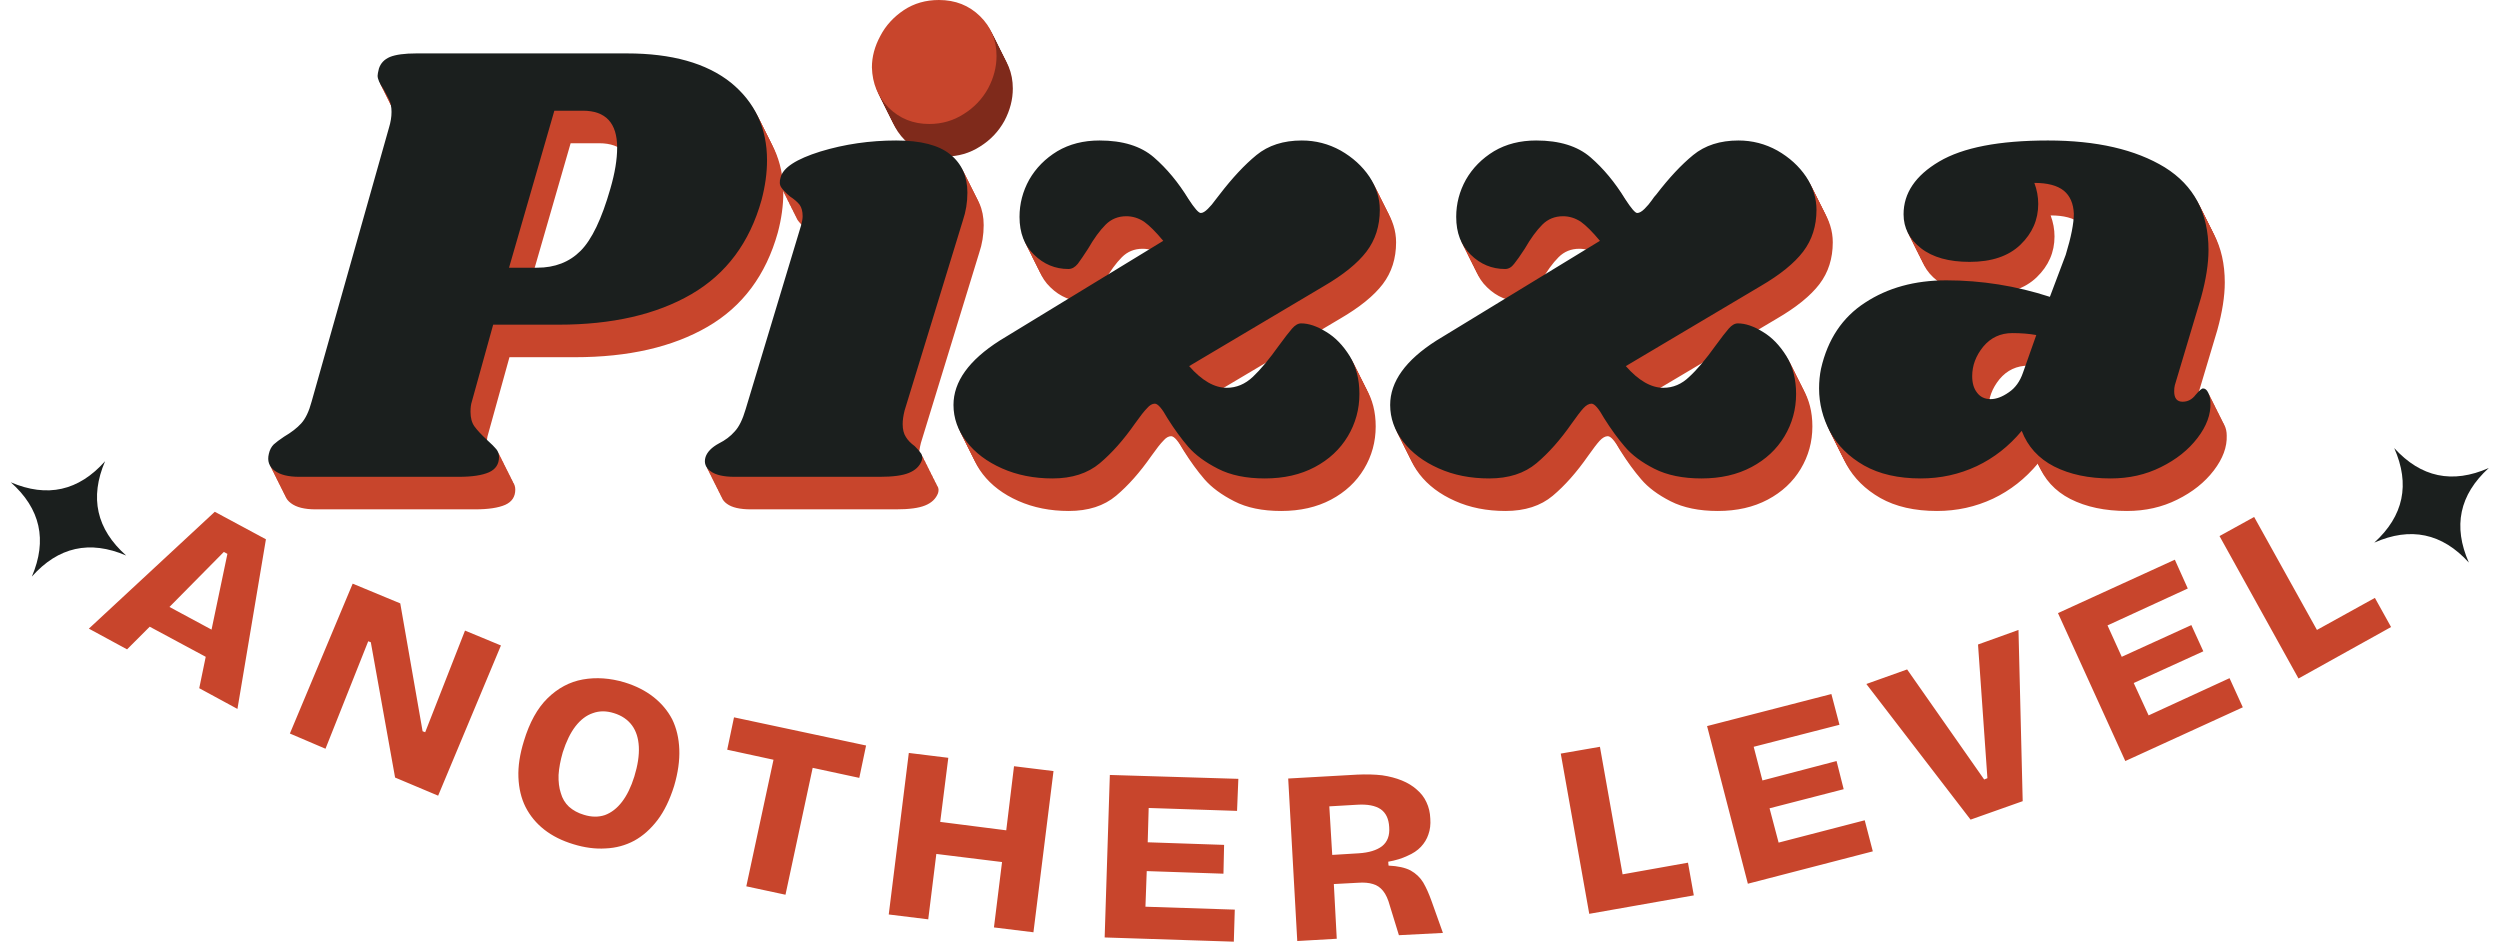
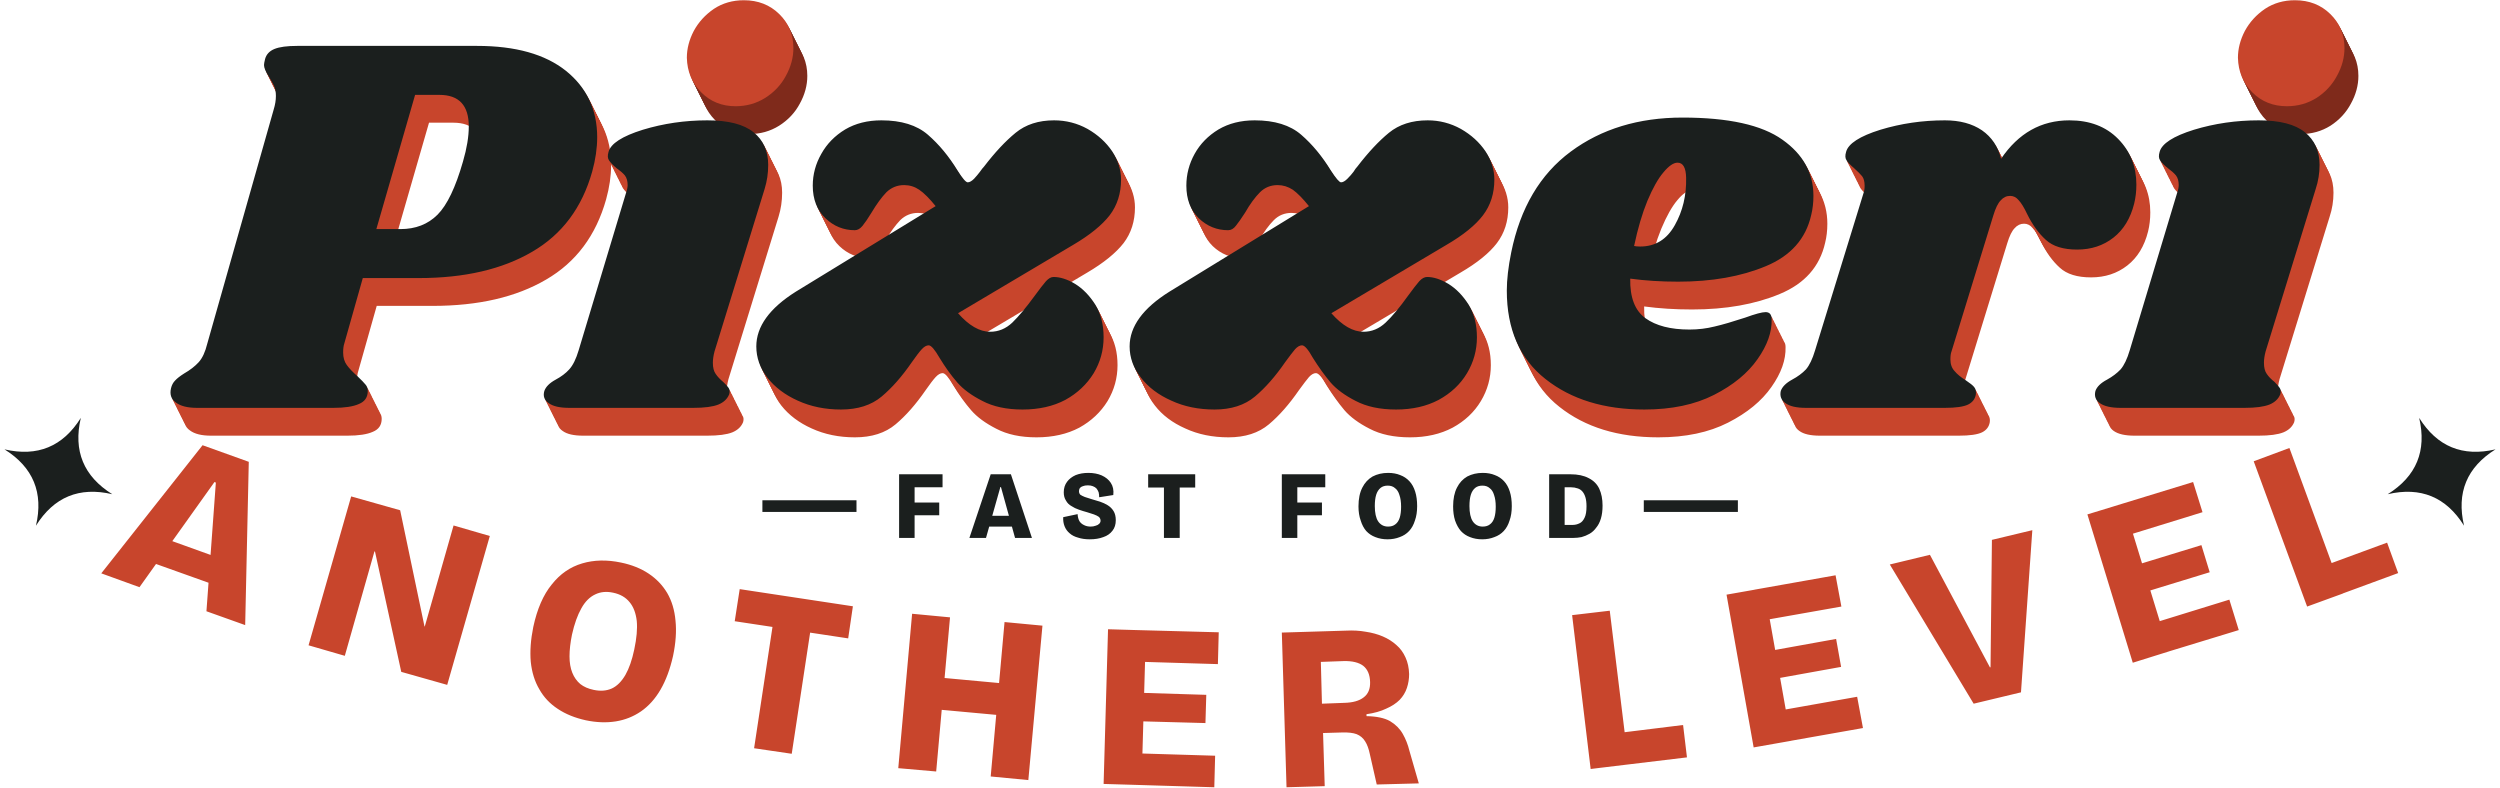
- <svg xmlns="http://www.w3.org/2000/svg" width="1200" height="452" viewBox="0 0 772.2 290.9">
+ <svg xmlns="http://www.w3.org/2000/svg" width="1200" height="378" viewBox="0 0 903.4 284.4">
  <defs>
-     <path id="al-w" d="M193.6 16.5Q214.4 16.5 225.7 25.5Q236.9 34.6 236.9 49.5Q236.9 55.4 235.2 61.8Q229.7 81.5 213.5 90.9Q197.3 100.3 172.5 100.3L152.3 100.3L145.7 124.1Q145.3 125.3 145.3 127.2Q145.3 130 146.5 131.7Q147.8 133.5 150.4 135.9Q152.5 137.8 153.3 138.8Q154.1 139.8 154.1 141.2Q154.1 144.5 151 145.9Q147.8 147.3 141.7 147.3L92.4 147.3Q87.3 147.3 84.8 145.4Q82.2 143.5 83 140.2Q83.4 138.4 84.5 137.3Q85.6 136.3 87.7 134.9Q91.1 132.9 93 130.8Q95 128.6 96.2 124.1L120.1 39.5Q120.9 36.9 120.9 34.6Q120.9 32.4 120.2 30.9Q119.5 29.5 118.4 27.5Q116.6 24.9 116.6 23.4Q116.6 22.8 117 21.2Q117.8 18.7 120.4 17.6Q123.1 16.5 128.6 16.5L193.6 16.5ZM188.5 58.3Q190.6 51.1 190.6 45.6Q190.6 34.2 180 34.2L171.2 34.2L157.2 82.7L165.9 82.7Q174.1 82.7 179.3 77.5Q184.5 72.3 188.5 58.3ZM276.8 43.4Q288.2 43.4 293.5 47.7Q298.8 52 298.8 59.5Q298.8 64 297.4 68.1L279.4 126.8Q278.8 129.2 278.8 131Q278.8 133.5 279.8 135Q280.7 136.5 282.5 137.8Q283.9 139.2 284.5 140.1Q285.1 141 284.7 142.3Q283.7 144.9 280.7 146.1Q277.8 147.3 271.7 147.3L226.9 147.3Q221.8 147.3 219.5 145.6Q217.1 143.9 217.9 141.2Q218.7 138.8 222 137Q225 135.5 226.9 133.3Q228.9 131.2 230.3 126.4L247.4 69.7Q247.9 67.9 247.9 66.8Q247.9 64.6 247 63.3Q246 62 244 60.7Q242.1 59.1 241.3 57.9Q240.5 56.7 241.1 54.8Q242.2 50.3 253.4 46.8Q264.6 43.4 276.8 43.4ZM402.1 43.4Q408.5 43.4 414.1 46.5Q419.7 49.7 423 54.6Q426.2 59.5 426.2 64.8Q426.2 72.3 422.1 77.7Q418 83.1 408.9 88.4L367.3 113.1Q373.2 119.8 378.9 119.8Q383.4 119.8 387 116.4Q390.5 113.1 395 106.8Q397.7 103.1 399.1 101.5Q400.5 99.9 401.9 99.9Q405.4 99.9 409.6 102.5Q413.8 105 416.9 110Q419.9 114.9 419.9 121.7Q419.9 128.8 416.3 134.8Q412.7 140.8 406.1 144.3Q399.5 147.8 390.7 147.8Q382 147.8 376.2 144.8Q370.3 141.8 367 138Q363.8 134.3 360.6 129.2Q358.1 124.7 356.7 124.7Q355.5 124.7 354.3 126.1Q353 127.4 350.6 130.8Q345.3 138.4 339.7 143.1Q334.1 147.8 325.1 147.8Q316.5 147.8 309.5 144.7Q302.5 141.6 298.5 136.4Q294.5 131.2 294.5 125.1Q294.5 114.3 308.8 105.2L359.3 74.4Q355.9 70.3 353.4 68.5Q350.8 66.8 347.9 66.8Q344.1 66.8 341.5 69.4Q338.8 72.1 336.1 76.8Q334.1 79.9 332.9 81.5Q331.6 83.1 330 83.1Q323.9 83.1 319.4 78.7Q314.9 74.4 314.9 67Q314.9 60.9 317.9 55.5Q321 50.1 326.6 46.7Q332.2 43.4 339.6 43.4Q350.4 43.4 356.4 48.6Q362.4 53.8 367.1 61.5Q369.9 65.8 370.9 65.8Q371.8 65.8 373.1 64.5Q374.4 63.2 375.3 61.9Q376.2 60.7 376.7 60.1Q382.6 52.4 388.1 47.9Q393.6 43.4 402.1 43.4ZM537 43.4Q543.4 43.4 549 46.5Q554.6 49.7 557.9 54.6Q561.1 59.5 561.1 64.8Q561.1 72.3 557 77.7Q552.9 83.1 543.8 88.4L502.2 113.1Q508.1 119.8 513.8 119.8Q518.3 119.8 521.8 116.4Q525.4 113.1 529.9 106.8Q532.6 103.1 534 101.5Q535.4 99.9 536.8 99.9Q540.3 99.9 544.5 102.5Q548.7 105 551.8 110Q554.8 114.9 554.8 121.7Q554.8 128.8 551.2 134.8Q547.6 140.8 541 144.3Q534.4 147.8 525.6 147.8Q516.9 147.8 511 144.8Q505.1 141.8 501.9 138Q498.7 134.3 495.5 129.2Q493 124.7 491.6 124.7Q490.4 124.7 489.1 126.1Q487.9 127.4 485.5 130.8Q480.2 138.4 474.6 143.1Q469 147.8 460 147.8Q451.3 147.8 444.4 144.7Q437.4 141.6 433.4 136.4Q429.4 131.2 429.4 125.1Q429.4 114.3 443.7 105.2L494.2 74.4Q490.8 70.3 488.3 68.5Q485.7 66.8 482.8 66.8Q479 66.8 476.4 69.4Q473.7 72.1 471 76.8Q469 79.9 467.7 81.5Q466.5 83.1 464.9 83.1Q458.8 83.1 454.3 78.7Q449.8 74.4 449.8 67Q449.8 60.9 452.8 55.5Q455.9 50.1 461.5 46.7Q467.1 43.4 474.5 43.4Q485.3 43.4 491.3 48.6Q497.3 53.8 502 61.5Q504.8 65.8 505.7 65.8Q506.7 65.8 508 64.5Q509.3 63.2 510.2 61.9Q511 60.7 511.6 60.1Q517.5 52.4 523 47.9Q528.5 43.4 537 43.4ZM632.6 43.4Q655.1 43.4 668.7 51.7Q682.2 60.1 682.2 77.2Q682.2 83.6 679.9 91.9L671.8 119Q671.6 119.8 671.6 120.9Q671.6 124.1 674.2 124.1Q676.6 124.1 678.2 122Q679.9 120 680.5 120Q681.5 120 682.1 121.3Q682.8 122.7 682.8 124.5Q683 129.8 678.8 135.3Q674.6 140.8 667.5 144.3Q660.5 147.8 652 147.8Q641.8 147.8 634.5 144.1Q627.3 140.4 624.5 133.1Q618.6 140.2 610.6 144Q602.5 147.8 593.3 147.8Q582.9 147.8 575.8 143.8Q568.8 139.8 565.3 133.4Q561.9 127 561.9 120Q561.9 116.8 562.5 113.9Q565.6 100.3 576.1 93.5Q586.6 86.6 601.2 86.6Q617.5 86.6 633.2 91.7L638.1 78.7Q640.6 70.5 640.6 66Q640.4 61.3 637.5 58.9Q634.5 56.5 628.4 56.5Q629.6 59.7 629.6 63Q629.6 70.3 624.1 75.6Q618.6 80.9 608.4 80.9Q598.8 80.9 593.4 76.7Q588 72.5 588 66.2Q588 56.4 599 49.9Q610 43.4 632.6 43.4ZM621.6 102.9Q616.1 102.9 612.6 107.1Q609.2 111.3 609.2 116.2Q609.2 119.4 610.7 121.3Q612.2 123.3 614.9 123.3Q617.5 123.3 620.5 121.2Q623.5 119.2 624.9 115.1L629 103.5Q625.7 102.9 621.6 102.9Z" />
-     <path id="al-d" d="M290 0Q297.6 0 302.7 5Q307.8 10 307.8 17.3Q307.8 22.4 305.2 27.3Q302.5 32.2 297.7 35.2Q292.9 38.3 287 38.3Q279.6 38.3 274.5 33.3Q269.5 28.3 269.3 20.8Q269.3 15.9 271.9 11.1Q274.4 6.3 279.2 3.1Q283.9 0 290 0Z" />
+     <path id="al-w" d="M172.4 16.5Q193.2 16.5 204.5 25.5Q215.8 34.6 215.8 49.5Q215.8 55.4 214 61.9Q208.5 81.5 192.3 90.9Q176.1 100.4 151.3 100.4L131.1 100.4L124.4 124.1Q124 125.3 124 127.3Q124 130 125.3 131.8Q126.6 133.6 129.2 135.9Q131.3 137.9 132.1 138.9Q132.9 139.8 132.9 141.2Q132.9 144.6 129.7 145.9Q126.6 147.3 120.5 147.3L71.2 147.3Q66.1 147.3 63.6 145.4Q61 143.6 61.8 140.2Q62.2 138.5 63.3 137.4Q64.3 136.3 66.5 134.9Q69.8 133 71.8 130.8Q73.8 128.6 74.9 124.1L98.9 39.5Q99.7 36.9 99.7 34.6Q99.7 32.4 99 30.9Q98.3 29.5 97.1 27.5Q95.4 24.9 95.4 23.4Q95.4 22.8 95.8 21.2Q96.5 18.7 99.2 17.6Q101.9 16.5 107.4 16.5L172.4 16.5ZM167.3 58.3Q169.4 51.1 169.4 45.6Q169.4 34.2 158.8 34.2L150 34.2L136 82.7L144.7 82.7Q152.9 82.7 158.1 77.5Q163.3 72.3 167.3 58.3ZM255.6 43.4Q267 43.4 272.3 47.7Q277.6 52 277.6 59.5Q277.6 64 276.3 68.2L258.2 126.9Q257.6 129.2 257.6 131Q257.6 133.6 258.6 135Q259.6 136.5 261.3 137.9Q262.7 139.2 263.3 140.1Q263.9 141 263.5 142.4Q262.5 144.9 259.6 146.1Q256.6 147.3 250.5 147.3L205.7 147.3Q200.6 147.3 198.3 145.6Q195.9 144 196.7 141.2Q197.5 138.9 200.8 137.1Q203.8 135.5 205.7 133.4Q207.7 131.2 209.1 126.5L226.2 69.7Q226.8 68 226.8 66.8Q226.8 64.6 225.8 63.3Q224.8 62.1 222.8 60.7Q220.9 59.1 220.1 57.9Q219.3 56.8 219.9 54.8Q221.1 50.3 232.3 46.8Q243.5 43.4 255.6 43.4ZM380.9 43.4Q387.4 43.4 393 46.5Q398.6 49.7 401.9 54.6Q405.1 59.5 405.1 64.8Q405.1 72.3 401 77.7Q396.8 83.1 387.8 88.4L346.2 113.1Q352.1 119.8 357.8 119.8Q362.3 119.8 365.8 116.5Q369.3 113.1 373.9 106.8Q376.6 103.1 378 101.5Q379.4 100 380.7 100Q384.3 100 388.5 102.5Q392.7 105.1 395.8 110Q398.8 114.9 398.8 121.8Q398.8 128.8 395.2 134.8Q391.5 140.8 385 144.4Q378.4 147.9 369.5 147.9Q360.9 147.9 355 144.8Q349.1 141.8 345.9 138.1Q342.6 134.3 339.5 129.2Q336.9 124.7 335.6 124.7Q334.4 124.7 333.1 126.1Q331.8 127.5 329.5 130.8Q324.2 138.5 318.6 143.2Q313 147.9 303.9 147.9Q295.3 147.9 288.3 144.7Q281.4 141.6 277.3 136.4Q273.3 131.2 273.3 125.1Q273.3 114.3 287.6 105.3L338.1 74.4Q334.8 70.3 332.2 68.5Q329.7 66.8 326.7 66.8Q323 66.8 320.3 69.4Q317.7 72.1 314.9 76.8Q313 79.9 311.7 81.5Q310.4 83.1 308.9 83.1Q302.8 83.1 298.3 78.8Q293.7 74.4 293.7 67Q293.7 60.9 296.8 55.5Q299.8 50.1 305.4 46.7Q311 43.4 318.5 43.4Q329.3 43.4 335.3 48.6Q341.3 53.8 346 61.5Q348.7 65.8 349.7 65.8Q350.7 65.8 352 64.5Q353.2 63.2 354.1 62Q355 60.7 355.6 60.1Q361.5 52.4 367 47.9Q372.5 43.4 380.9 43.4ZM515.9 43.4Q522.3 43.4 527.9 46.5Q533.5 49.7 536.8 54.6Q540 59.5 540 64.8Q540 72.3 535.9 77.7Q531.8 83.1 522.7 88.4L481.1 113.1Q487 119.8 492.7 119.8Q497.2 119.8 500.7 116.5Q504.3 113.1 508.8 106.8Q511.5 103.1 512.9 101.5Q514.3 100 515.7 100Q519.2 100 523.4 102.5Q527.6 105.1 530.7 110Q533.7 114.9 533.7 121.8Q533.7 128.8 530.1 134.8Q526.5 140.8 519.9 144.4Q513.3 147.9 504.5 147.9Q495.8 147.9 489.9 144.8Q484 141.8 480.8 138.1Q477.6 134.3 474.4 129.2Q471.9 124.7 470.5 124.7Q469.3 124.7 468 126.1Q466.8 127.5 464.4 130.8Q459.1 138.5 453.5 143.2Q447.9 147.9 438.9 147.9Q430.2 147.9 423.3 144.7Q416.3 141.6 412.3 136.4Q408.2 131.2 408.2 125.1Q408.2 114.3 422.6 105.3L473 74.4Q469.7 70.3 467.2 68.5Q464.6 66.8 461.7 66.8Q457.9 66.8 455.3 69.4Q452.6 72.1 449.9 76.8Q447.9 79.9 446.6 81.5Q445.4 83.1 443.8 83.1Q437.7 83.1 433.2 78.8Q428.7 74.4 428.7 67Q428.7 60.9 431.7 55.5Q434.7 50.1 440.3 46.7Q445.9 43.4 453.4 43.4Q464.2 43.4 470.2 48.6Q476.2 53.8 480.9 61.5Q483.7 65.8 484.6 65.8Q485.6 65.8 486.9 64.5Q488.2 63.2 489.1 62Q489.9 60.7 490.5 60.1Q496.4 52.4 501.9 47.9Q507.4 43.4 515.9 43.4ZM608 42.4Q632.9 42.4 644.1 50.4Q655.3 58.3 655.3 70.7Q655.3 74.4 654.5 77.6Q651.6 90.5 638.1 96.1Q624.7 101.7 606.4 101.7Q597.2 101.7 589.1 100.6Q588.9 110.8 594.6 114.9Q600.3 119 610.5 119Q615.2 119 619.6 117.9Q623.9 116.9 630.6 114.7Q636.1 112.7 638 112.7Q640.2 112.7 640.2 115.3Q640.4 122.2 635.1 129.7Q629.8 137.3 619.4 142.6Q609 147.9 594.2 147.9Q572.4 147.9 558.5 136.9Q544.5 125.9 544.5 104.9Q544.5 99 546.1 91.1Q551 67 567.6 54.7Q584.2 42.4 608 42.4ZM590.5 88.8Q591.3 89 592.7 89Q600.9 89 605.2 81.3Q609.5 73.7 609.3 64.2Q609.2 58.7 606.2 58.7Q604 58.7 601.1 62.2Q598.2 65.6 595.3 72.5Q592.5 79.3 590.5 88.8ZM747.8 43.4Q758.8 43.4 765.4 50.1Q772 56.8 772 66.6Q772 70.3 771.2 73.5Q769.2 81.5 763.7 85.8Q758.2 90.1 750.6 90.1Q743.1 90.1 739.3 86.6Q735.4 83.1 732.5 77.2Q730.9 73.8 729.5 72.3Q728.2 70.7 726.4 70.7Q724.4 70.7 723 72.3Q721.5 73.8 720.3 77.8L705.2 126.9Q704.8 127.9 704.8 129.8Q704.8 132.4 706.3 134Q707.7 135.7 710.3 137.3Q712.7 138.9 713.4 139.8Q714.2 140.8 714 142.4Q713.6 144.9 711.2 146.1Q708.7 147.3 702.8 147.3L652.6 147.3Q647.5 147.3 645.2 145.6Q642.9 144 643.5 141.2Q644.3 138.9 647.6 137.1Q650.6 135.5 652.6 133.4Q654.5 131.2 655.9 126.5L673.4 69.7Q673.8 68.7 673.8 67Q673.8 64.8 672.9 63.6Q672 62.5 670 60.7Q668.1 59.1 667.3 57.9Q666.5 56.8 667.1 54.8Q668.3 50.3 679.5 46.8Q690.7 43.4 702.8 43.4Q710.9 43.4 716.2 47Q721.5 50.7 723.1 57.3Q732.5 43.4 747.8 43.4ZM816.2 43.4Q827.6 43.4 832.9 47.7Q838.2 52 838.2 59.5Q838.2 64 836.8 68.2L818.7 126.9Q818.1 129.2 818.1 131Q818.1 133.6 819.1 135Q820.1 136.5 821.9 137.9Q823.2 139.2 823.8 140.1Q824.4 141 824 142.4Q823 144.9 820.1 146.1Q817.1 147.3 811.1 147.3L766.3 147.3Q761.2 147.3 758.8 145.6Q756.5 144 757.2 141.2Q758 138.9 761.4 137.1Q764.3 135.5 766.3 133.4Q768.2 131.2 769.6 126.5L786.7 69.7Q787.3 68 787.3 66.8Q787.3 64.6 786.3 63.3Q785.3 62.1 783.4 60.7Q781.4 59.1 780.6 57.9Q779.8 56.8 780.4 54.8Q781.6 50.3 792.8 46.8Q804 43.4 816.2 43.4Z" />
+     <path id="al-d" d="M268.8 0Q276.5 0 281.6 5Q286.7 10 286.7 17.3Q286.7 22.4 284 27.3Q281.4 32.2 276.5 35.3Q271.7 38.3 265.8 38.3Q258.4 38.3 253.4 33.3Q248.4 28.3 248.2 20.8Q248.2 15.9 250.7 11.1Q253.3 6.3 258 3.1Q262.7 0 268.8 0ZM829.3 0Q837 0 842.1 5Q847.2 10 847.2 17.3Q847.2 22.4 844.5 27.3Q841.9 32.2 837.1 35.3Q832.3 38.3 826.4 38.3Q818.9 38.3 813.9 33.3Q808.9 28.3 808.7 20.8Q808.7 15.9 811.2 11.1Q813.8 6.3 818.5 3.1Q823.2 0 829.3 0Z" />
  </defs>
  <g fill="#c8452c">
    <use href="#al-w" x="0.56" y="1.12" />
    <use href="#al-w" x="1.12" y="2.23" />
    <use href="#al-w" x="1.68" y="3.35" />
    <use href="#al-w" x="2.23" y="4.47" />
    <use href="#al-w" x="2.79" y="5.59" />
    <use href="#al-w" x="3.35" y="6.7" />
    <use href="#al-w" x="3.91" y="7.82" />
    <use href="#al-w" x="4.47" y="8.94" />
    <use href="#al-w" x="5.03" y="10.05" />
  </g>
  <g fill="#7f2a1b">
    <use href="#al-d" x="0.56" y="1.12" />
    <use href="#al-d" x="1.12" y="2.23" />
    <use href="#al-d" x="1.68" y="3.35" />
    <use href="#al-d" x="2.23" y="4.47" />
    <use href="#al-d" x="2.79" y="5.59" />
    <use href="#al-d" x="3.35" y="6.7" />
    <use href="#al-d" x="3.91" y="7.82" />
    <use href="#al-d" x="4.47" y="8.94" />
    <use href="#al-d" x="5.03" y="10.05" />
  </g>
  <use href="#al-w" fill="#1b1f1e" />
  <use href="#al-d" fill="#c8452c" />
-   <path fill="#c8452c" d="M39.2 200.6L27.4 194.2L66.3 158.1L82.1 166.6L73.3 219L61.5 212.6L63.5 202.9L46.2 193.6L39.2 200.6ZM52.3 187.5L65.3 194.5L70.2 171.1L69.1 170.5L52.3 187.5ZM100.5 231.3L89.5 226.6L108.9 180.3L123.6 186.4L130.5 225.9L131.3 226.2L143.6 194.8L154.7 199.4L135.3 245.8L122 240.2L114.5 198.4L113.7 198.1L100.5 231.3ZM177.1 260.8Q171.8 259.2 168.1 256.3Q164.4 253.4 162.3 249.3Q160.3 245.3 160.1 240.1Q159.9 235 161.8 228.9Q164.4 220.3 169.1 215.7Q173.9 211 180 209.9Q186.2 208.8 192.9 210.8Q198.1 212.4 201.8 215.3Q205.5 218.2 207.6 222.2Q209.6 226.3 209.8 231.5Q210 236.7 208.2 242.8Q206.2 249.2 203.1 253.3Q199.9 257.5 195.9 259.7Q191.8 261.9 187 262.1Q182.3 262.4 177.1 260.8ZM180.3 251.7Q183.8 252.8 186.8 251.8Q189.8 250.7 192.1 247.7Q194.4 244.7 195.9 239.9Q197.5 234.7 197.3 230.7Q197.1 226.7 195.2 224.1Q193.2 221.4 189.6 220.3Q186.1 219.2 183.1 220.3Q180.1 221.3 177.7 224.4Q175.4 227.4 173.8 232.4Q172.7 236.2 172.5 239.4Q172.4 242.6 173.2 245Q173.9 247.5 175.7 249.2Q177.6 250.9 180.3 251.7ZM242.6 276.4L230.5 273.8L238.9 234.7L224.6 231.6L226.7 221.6L267.5 230.3L265.4 240.3L251 237.2L242.6 276.4ZM319.2 288L307 286.5L309.5 266.3L289.2 263.8L286.7 284L274.5 282.5L280.7 232.6L292.9 234.1L290.4 253.9L310.8 256.5L313.2 236.7L325.4 238.2L319.2 288ZM381.1 290.9L341.2 289.6L342.8 239.4L382.5 240.6L382.1 250.5L354.8 249.6L354.5 260.2L378.1 261L377.9 269.9L354.2 269.1L353.8 280.1L381.4 281L381.1 290.9ZM412.9 290L400.7 290.7L397.9 240.5L419.2 239.3Q423.4 239.1 426.9 239.5Q430.3 240 433 241.1Q435.7 242.2 437.6 243.9Q439.6 245.6 440.6 247.8Q441.7 250.1 441.8 252.9Q442 255.6 441.2 257.8Q440.5 259.9 438.9 261.6Q437.3 263.3 434.7 264.4Q432.2 265.6 428.8 266.2L428.9 267.4Q433.2 267.6 435.7 268.9Q438.2 270.3 439.6 272.6Q441 275 442.2 278.4L445.7 288.2L432.1 288.9L429.3 279.8Q428.5 276.8 427.2 275.2Q425.9 273.6 424.1 273.1Q422.2 272.5 419.5 272.7L412 273.1L412.9 290ZM410.6 249.1L411.5 264.1L419.7 263.6Q424.4 263.3 426.9 261.4Q429.4 259.4 429.1 255.5Q428.9 251.7 426.5 250Q424 248.3 419.2 248.6L410.6 249.1ZM523.2 276.6L490.9 282.3L482.1 232.8L494.2 230.7L501.2 270.1L521.4 266.5L523.2 276.6ZM578.5 263L539.9 273L527.3 224.3L565.7 214.4L568.2 223.9L541.7 230.7L544.4 241.1L567.3 235.1L569.5 243.8L546.6 249.7L549.4 260.3L576 253.4L578.5 263ZM624.8 247.5L608.7 253.2L576.5 211.3L589.1 206.8L612.9 240.8L613.9 240.4L611 199.1L623.5 194.6L624.8 247.5ZM692.8 218.5L656.5 235.1L635.7 189.4L671.8 172.9L675.8 181.8L651 193.2L655.4 202.9L676.9 193.1L680.6 201.2L659.1 211L663.7 221L688.7 209.5L692.8 218.5ZM738.6 193.7L710 209.6L685.6 165.6L696.3 159.7L715.7 194.6L733.6 184.7L738.6 193.7Z" />
+   <path fill="#1b1f1e" d="M324.9 194.3L324.9 171.3L330.5 171.3L330.5 194.3ZM327.7 186.1L327.7 181.5L339.4 181.5L339.4 186.1ZM327.7 176L327.7 171.3L340.6 171.3L340.6 176ZM350.3 194.3L358 171.3L365.3 171.3L372.9 194.3L366.8 194.3L361.7 175.9L361.5 175.9L356.3 194.3ZM354.6 190.2L354.6 186.3L369.3 186.3L369.3 190.2ZM393.8 194.8Q391.4 194.8 389.6 194.2Q387.7 193.7 386.5 192.6Q385.3 191.6 384.7 190.1Q384.1 188.6 384.2 186.8L389.4 185.7Q389.5 187.3 390.1 188.3Q390.7 189.2 391.8 189.7Q392.8 190.2 394.1 190.2Q395.1 190.2 395.9 189.9Q396.7 189.7 397.2 189.2Q397.7 188.7 397.7 188.1Q397.7 187.3 397.1 186.7Q396.4 186.2 395.3 185.8Q394.2 185.4 392.8 185Q391.3 184.6 389.9 184.1Q388.4 183.6 387.2 182.8Q385.9 182.1 385.2 180.8Q384.4 179.6 384.4 177.8Q384.4 175.6 385.6 174Q386.7 172.5 388.7 171.6Q390.7 170.8 393.3 170.8Q396 170.8 398.1 171.7Q400.3 172.7 401.4 174.4Q402.6 176.2 402.3 178.8L397.2 179.6Q397.2 178.6 397 177.8Q396.7 177 396.2 176.4Q395.7 175.9 394.9 175.6Q394.2 175.3 393.1 175.3Q392 175.3 391.3 175.6Q390.6 175.8 390.2 176.3Q389.9 176.8 389.9 177.4Q389.9 178.2 390.4 178.7Q391 179.1 392 179.5Q393.1 179.9 394.5 180.3Q396 180.7 397.5 181.2Q399 181.7 400.3 182.5Q401.6 183.3 402.4 184.6Q403.2 185.9 403.2 187.9Q403.2 190.2 402 191.7Q400.8 193.3 398.7 194Q396.6 194.8 393.8 194.8ZM420.6 194.3L420.6 171.3L426.3 171.3L426.3 194.3ZM414.9 176.1L414.9 171.3L431.9 171.3L431.9 176.1ZM463.2 194.3L463.2 171.3L468.8 171.3L468.8 194.3ZM466 186.1L466 181.5L477.7 181.5L477.7 186.1ZM466 176L466 171.3L478.9 171.3L478.9 176ZM501.4 194.8Q499 194.8 497 194Q495.1 193.3 493.7 191.8Q492.4 190.3 491.7 188Q490.9 185.8 490.9 182.9Q490.9 178.8 492.3 176.1Q493.6 173.5 496 172.1Q498.5 170.8 501.6 170.8Q504.1 170.8 506 171.6Q507.9 172.3 509.3 173.8Q510.7 175.3 511.4 177.6Q512.1 179.8 512.1 182.8Q512.1 185.8 511.3 188Q510.6 190.3 509.2 191.8Q507.8 193.3 505.8 194Q503.8 194.8 501.4 194.8ZM501.6 190.2Q503.2 190.2 504.2 189.4Q505.3 188.6 505.8 187Q506.3 185.4 506.3 183Q506.3 180.5 505.7 178.8Q505.2 177.1 504.1 176.3Q503.1 175.4 501.5 175.4Q499.9 175.4 498.9 176.2Q497.8 177.1 497.3 178.7Q496.8 180.3 496.8 182.8Q496.8 184.6 497.1 186Q497.4 187.4 498 188.3Q498.6 189.2 499.5 189.7Q500.4 190.2 501.6 190.2ZM535.6 194.8Q533.2 194.8 531.2 194Q529.3 193.3 527.9 191.8Q526.6 190.3 525.8 188Q525.1 185.8 525.1 182.9Q525.1 178.8 526.5 176.1Q527.8 173.5 530.2 172.1Q532.7 170.8 535.8 170.8Q538.3 170.8 540.2 171.6Q542.1 172.3 543.5 173.8Q544.9 175.3 545.6 177.6Q546.3 179.8 546.3 182.8Q546.3 185.8 545.5 188Q544.8 190.3 543.4 191.8Q542 193.3 540 194Q538 194.8 535.6 194.8ZM535.8 190.2Q537.4 190.2 538.4 189.4Q539.5 188.6 540 187Q540.5 185.4 540.5 183Q540.5 180.5 539.9 178.8Q539.4 177.1 538.3 176.3Q537.3 175.4 535.7 175.4Q534.1 175.4 533.1 176.2Q532 177.1 531.5 178.7Q531 180.3 531 182.8Q531 184.6 531.3 186Q531.6 187.4 532.2 188.3Q532.8 189.2 533.7 189.7Q534.6 190.2 535.8 190.2ZM562.3 194.3L562.3 189.6L568.3 189.6Q569.6 189.6 570.8 189Q571.9 188.5 572.6 187Q573.3 185.6 573.3 182.9Q573.3 180.9 572.9 179.6Q572.5 178.3 571.8 177.5Q571.1 176.7 570.1 176.4Q569 176 567.7 176L562.3 176L562.3 171.3L567.5 171.3Q571.5 171.3 574.1 172.7Q576.7 174 577.9 176.5Q579.1 179.1 579.1 182.6Q579.1 185.3 578.5 187.3Q577.9 189.3 576.8 190.6Q575.8 192 574.4 192.8Q573 193.6 571.5 194Q570 194.3 568.5 194.3ZM559.8 194.3L559.8 171.3L565.4 171.3L565.4 194.3ZM275.5 180.7h34v4.2h-34ZM594 180.7h34v4.2h-34Z" />
+   <path fill="#c8452c" d="M36.6 207.1L73.2 160.8L89.9 166.8L88.6 225.8L74.6 220.8L78 174.3L77.5 174.1L50.4 212.1ZM49.9 201.4L53.2 192.2L86.8 204.3L83.5 213.4ZM111.5 233.1L126.9 179.3L144.6 184.3L153.4 226.3L153.5 226.3L163.9 189.8L177 193.6L161.6 247.4L145 242.7L135.5 199.2L135.3 199.2L124.6 236.9ZM211.7 260.2Q205.8 258.9 201.6 256.1Q197.3 253.3 194.9 249Q192.4 244.8 191.8 239.1Q191.3 233.4 192.7 226.5Q194.8 216.7 199.4 211.1Q203.9 205.4 210.4 203.5Q216.8 201.6 224.4 203.2Q230.2 204.4 234.4 207.2Q238.6 210 241.1 214.2Q243.6 218.5 244.1 224.2Q244.7 229.9 243.2 237Q241.6 244.1 238.7 249.1Q235.8 254.1 231.6 257Q227.5 259.8 222.5 260.6Q217.4 261.4 211.7 260.2ZM214.5 249.2Q218.2 250 221.1 248.7Q223.9 247.4 226 243.8Q228 240.3 229.2 234.6Q230.5 228.5 230.1 224.3Q229.6 220 227.5 217.5Q225.4 214.9 221.6 214.1Q218 213.3 215.1 214.7Q212.1 216.1 210.1 219.7Q208 223.4 206.7 229.2Q205.8 233.6 205.8 237.1Q205.8 240.5 206.8 243Q207.8 245.5 209.7 247.1Q211.6 248.6 214.5 249.2ZM272.5 270.3L280.9 214.9L294.5 217L286.1 272.3ZM265.5 224.4L267.3 212.8L308.2 219L306.5 230.6ZM358 280.5L363 224.7L376.7 226L371.6 281.8ZM324.6 277.5L329.6 221.7L343.3 223L338.3 278.7ZM336.8 256.1L337.9 244.6L368.2 247.4L367.2 258.9ZM398.8 283.2L400.4 227.3L414.1 227.7L412.5 283.6ZM409 283.5L409.4 272.1L439.1 273L438.8 284.4ZM409.7 260.5L410 250.2L435.9 251L435.6 261.2ZM410.3 239L410.7 227.6L440.4 228.4L440.1 239.9ZM464.9 284.4L463.2 228.5L486.4 227.8Q490.2 227.6 493.5 228.2Q496.9 228.7 499.7 229.9Q502.5 231.1 504.6 233Q506.7 234.8 507.9 237.5Q509.1 240.1 509.2 243.5Q509.2 246.1 508.4 248.5Q507.6 250.9 505.8 252.8Q503.9 254.7 500.9 256Q498 257.4 493.8 258L493.8 258.7Q499.3 258.8 502.3 260.5Q505.3 262.3 506.9 265.1Q508.5 267.9 509.3 271.2L512.7 283L497.5 283.4L495 272.4Q494.4 269.5 493.3 267.8Q492.2 266 490.2 265.2Q488.3 264.5 485 264.6L478.1 264.8L478.7 284ZM477.7 254.2L485.7 253.9Q490.4 253.8 492.8 251.9Q495.2 250.1 495.1 246.4Q495 242.4 492.6 240.5Q490.2 238.7 485.6 238.8L477.3 239.1ZM574.8 277.8L568.1 222.2L581.7 220.6L588.5 276.1ZM577.2 277.5L575.8 265.9L608.2 261.9L609.6 273.6ZM633.7 270L623.9 214.8L637.5 212.4L647.3 267.6ZM643.8 268.2L641.8 256.9L671.1 251.7L673.2 263ZM639.8 245.5L638 235.4L663.5 230.8L665.3 240.9ZM636 224.3L634 213L663.3 207.8L665.4 219.1ZM713.2 254.2L682.9 203.9L697.4 200.4L719.1 241.1L719.3 241L719.8 195L734.4 191.5L730.3 250.1ZM770.7 239.4L754.3 185.8L767.4 181.8L783.8 235.3ZM780.5 236.3L777.1 225.4L805.6 216.6L809 227.6ZM773.7 214.3L770.7 204.5L795.5 196.9L798.5 206.7ZM767.4 193.8L764.1 182.8L792.5 174.1L795.9 185ZM833.7 219.1L814.4 166.6L827.3 161.8L846.6 214.4ZM835.9 218.3L831.9 207.3L862.6 196L866.6 207Z" />
  <g fill="#1b1f1e">
-     <path transform="translate(21.1 160.3) rotate(32.4)" d="M0 -21.11Q2.95 -2.95 21.11 0Q2.95 2.95 0 21.11Q-2.95 2.95 -21.11 0Q-2.95 -2.95 0 -21.11Z" />
-     <path transform="translate(751.1 156.1) rotate(-33.1)" d="M0 -21.11Q2.95 -2.95 21.11 0Q2.95 2.95 0 21.11Q-2.95 2.95 -21.11 0Q-2.95 -2.95 0 -21.11Z" />
+     <path transform="translate(21.1 170.4) rotate(22.6)" d="M0 -21.1Q3 -3 21.1 0Q3 3 0 21.1Q-3 3 -21.1 0Q-3 -3 0 -21.1Z" />
+     <path transform="translate(882.3 170.4) rotate(-22.6)" d="M0 -21.1Q3 -3 21.1 0Q3 3 0 21.1Q-3 3 -21.1 0Q-3 -3 0 -21.1Z" />
  </g>
</svg>
